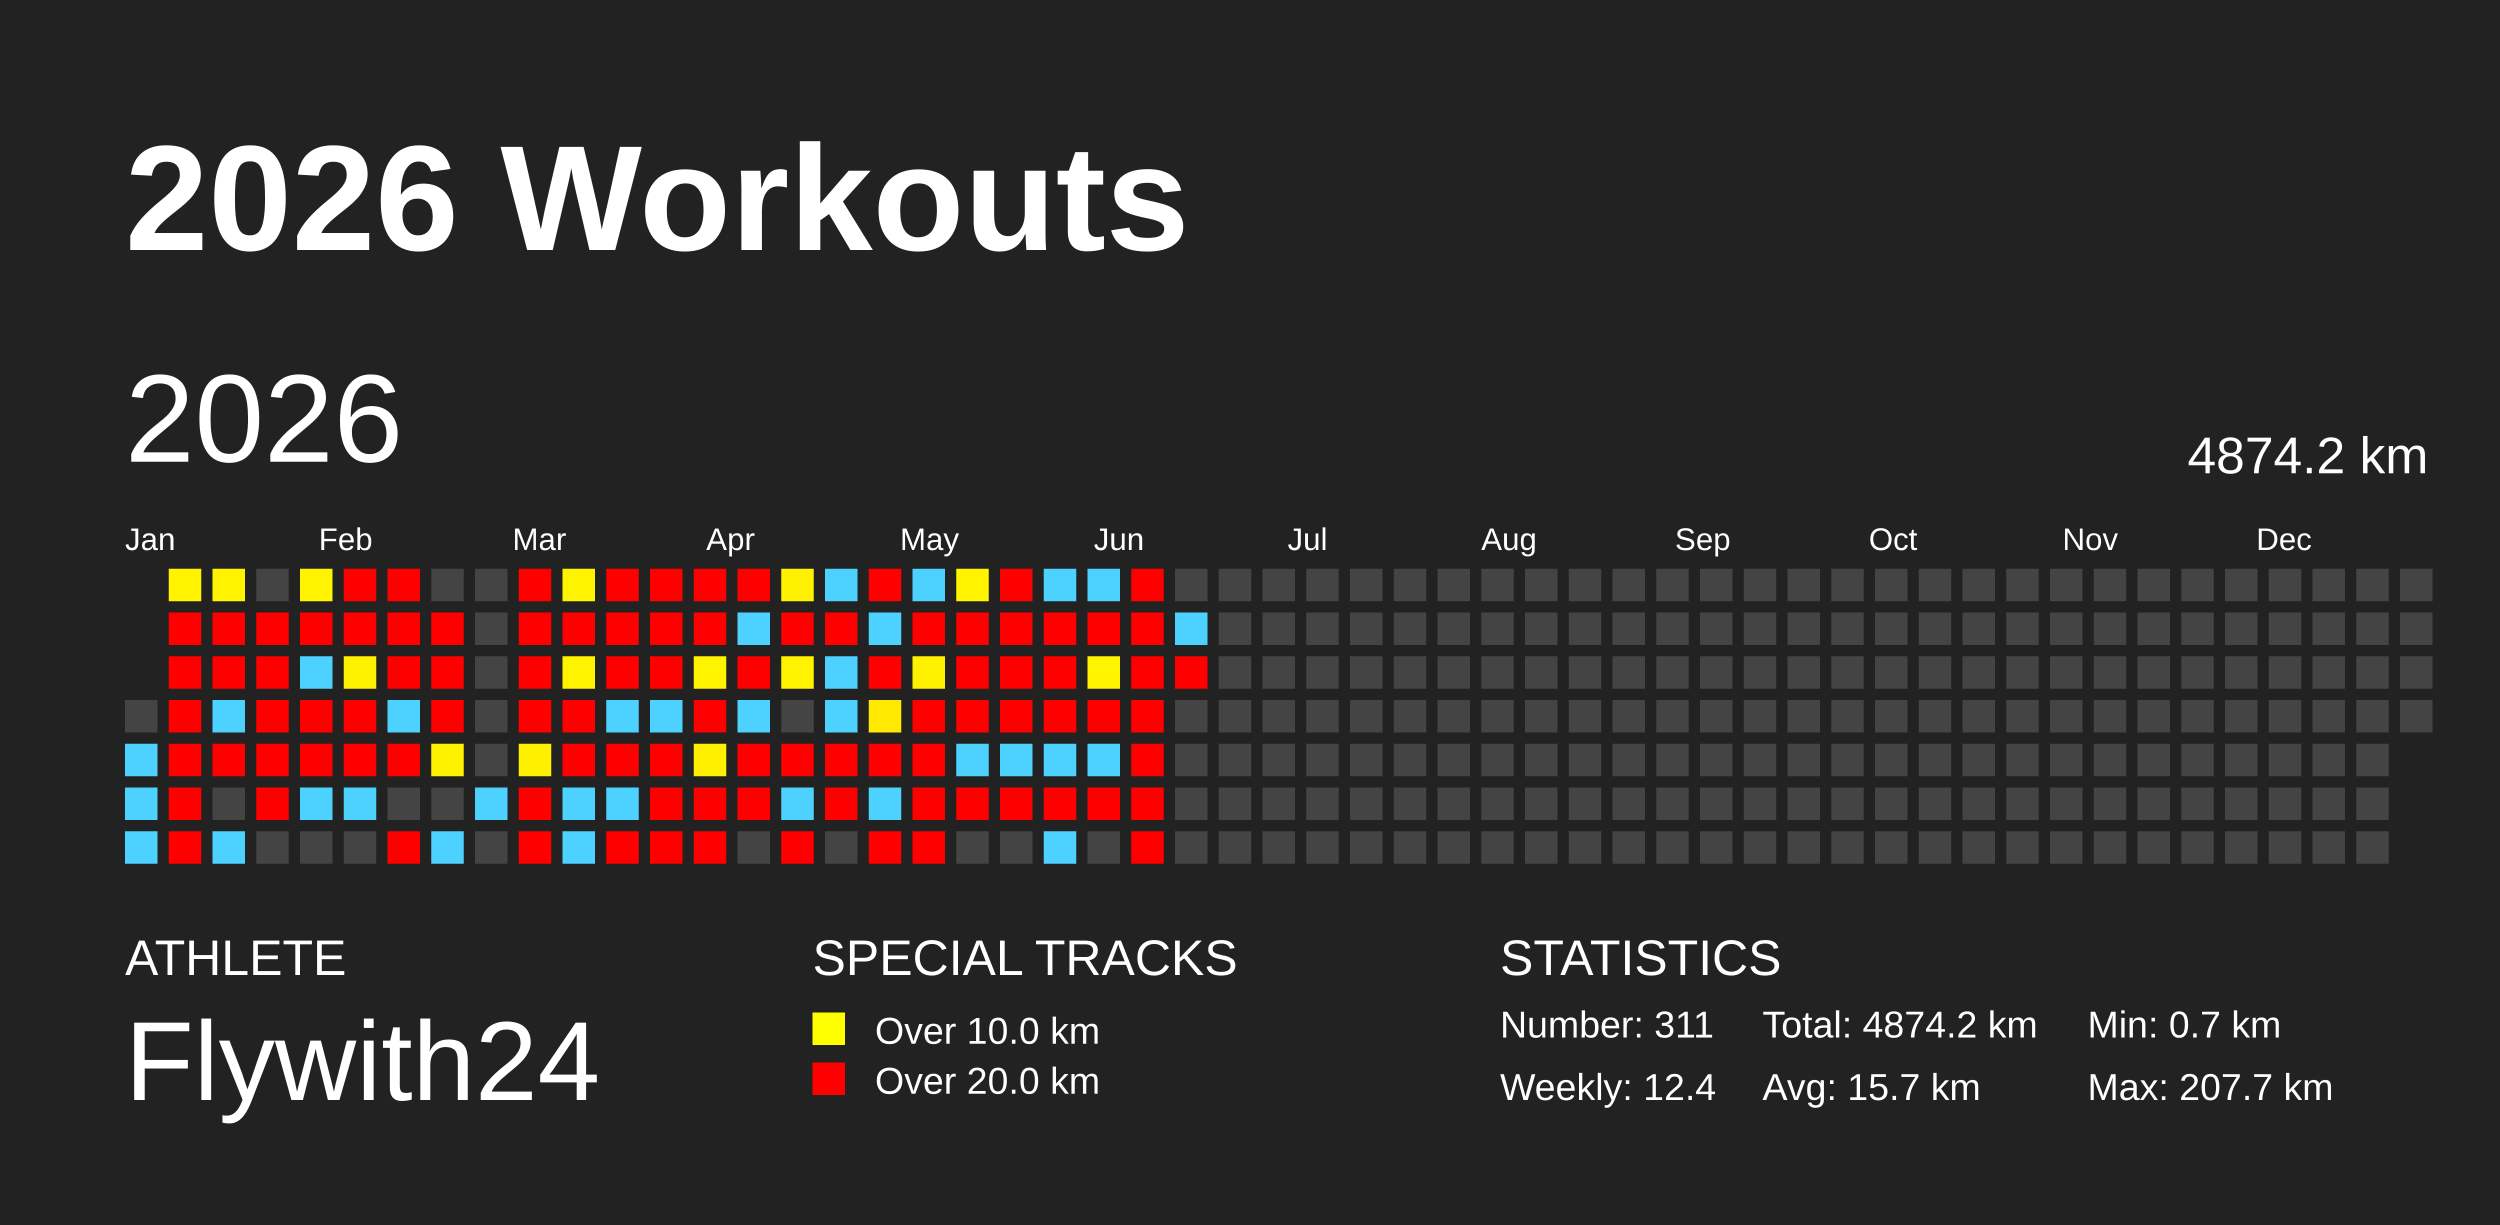
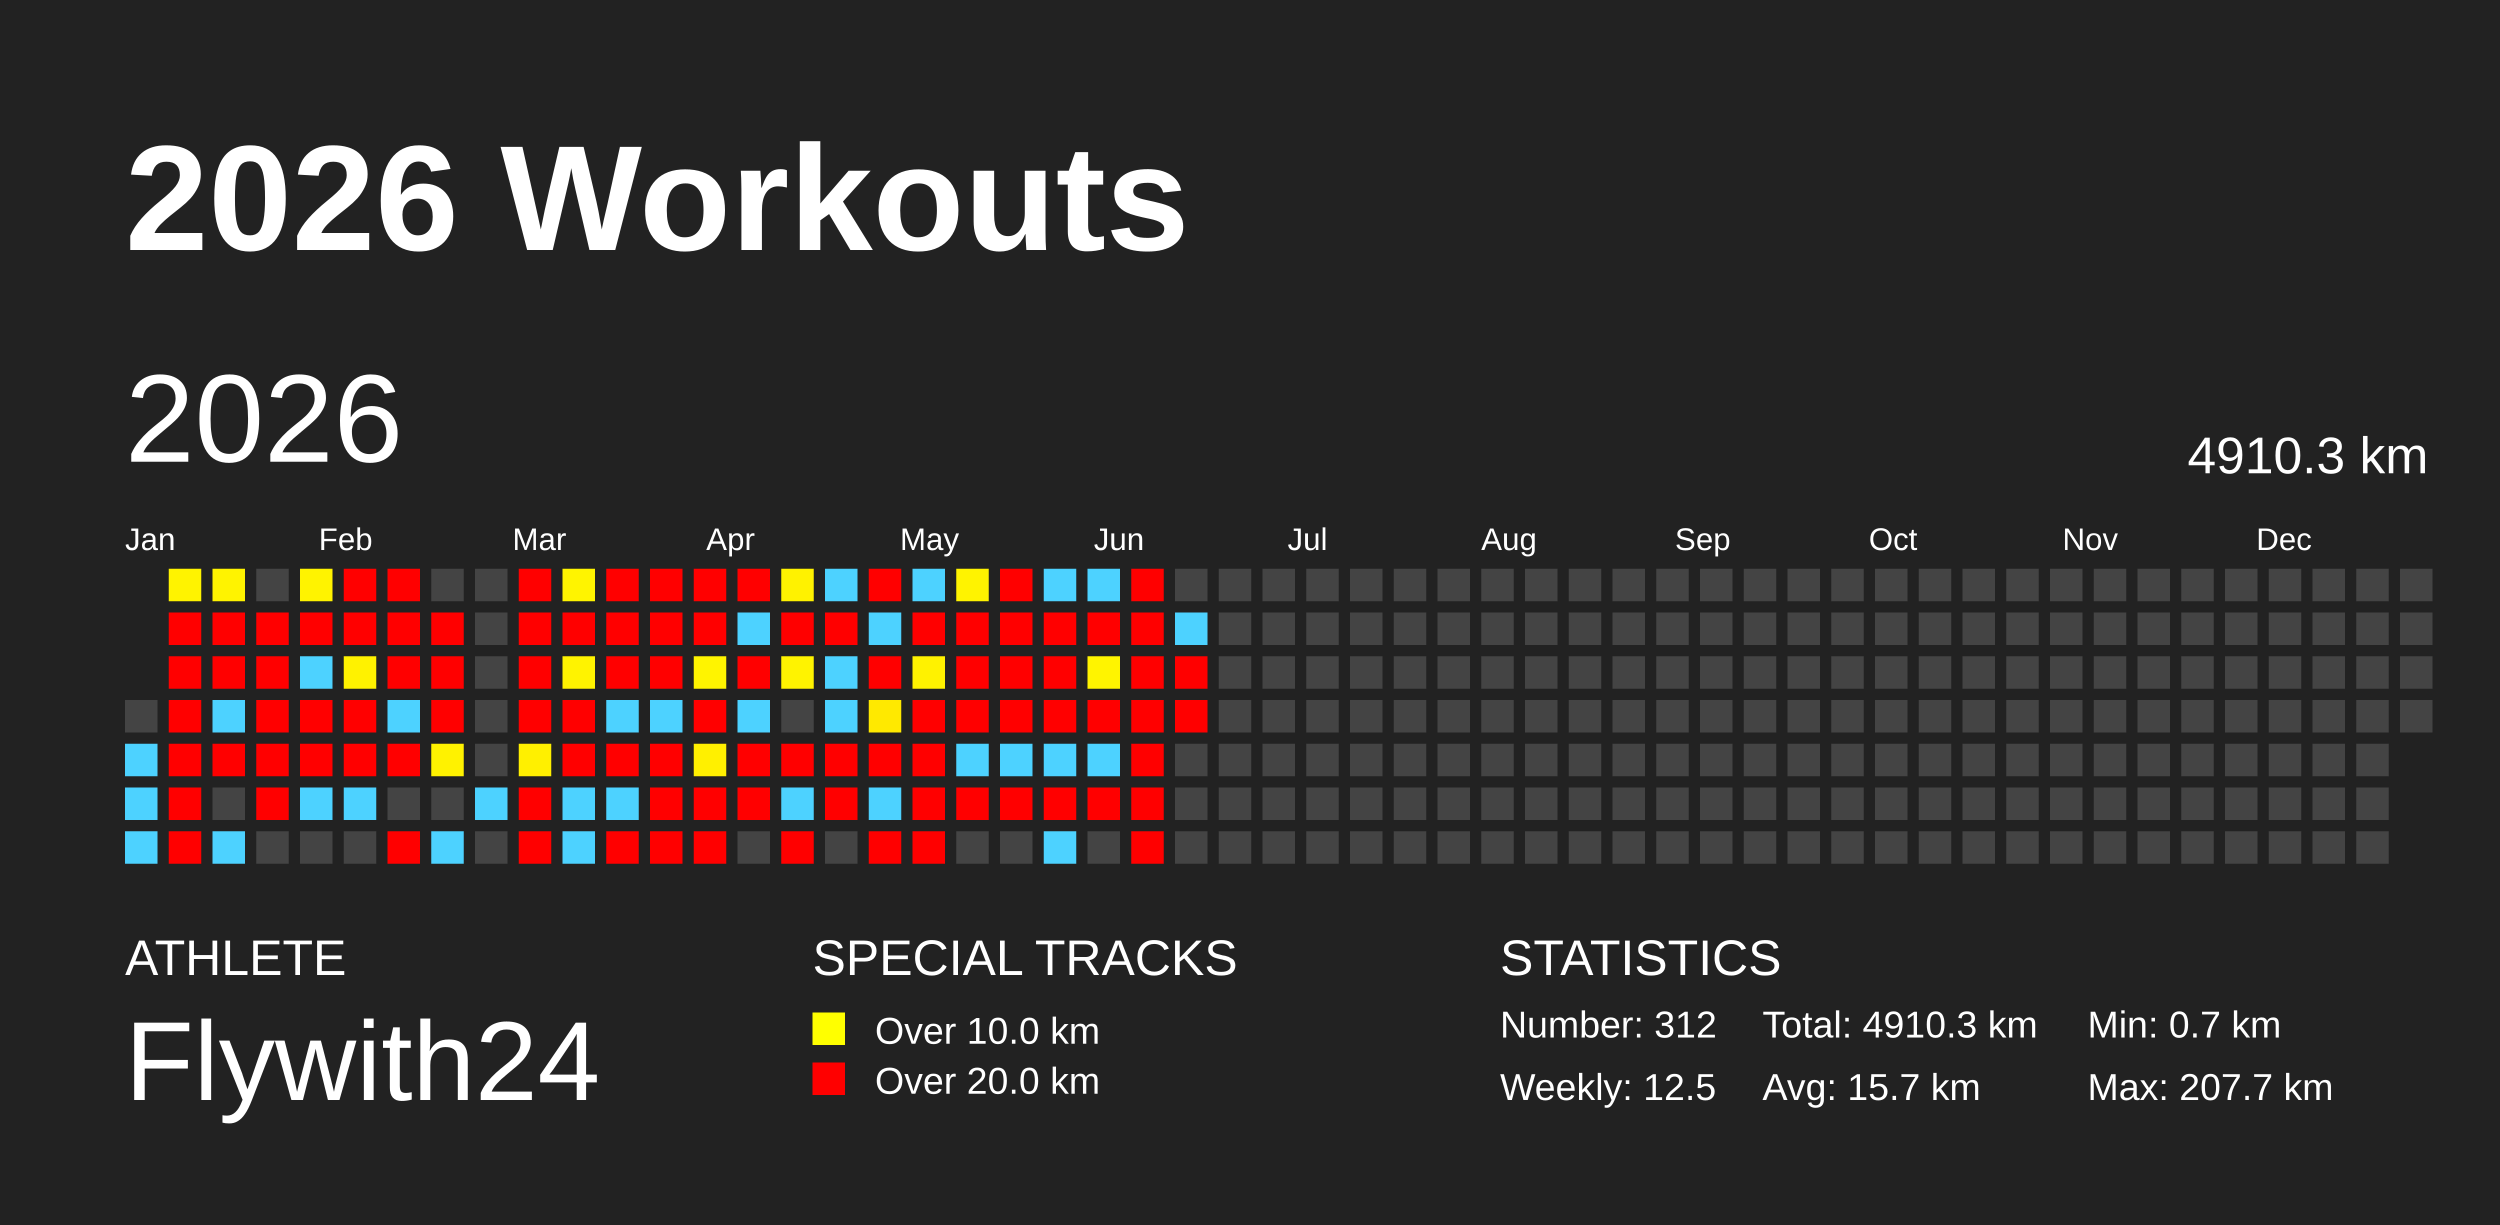
<svg xmlns="http://www.w3.org/2000/svg" baseProfile="full" height="98mm" version="1.1" viewBox="0,0,200,98" width="200mm">
  <defs />
  <rect fill="#222222" height="98" width="200" x="0" y="0" />
  <text fill="#FFFFFF" style="font-size:12px; font-family:Arial; font-weight:bold;" x="10" y="20">2026 Workouts</text>
  <text fill="#FFFFFF" style="font-size:4px; font-family:Arial" x="10" y="78">ATHLETE</text>
  <text fill="#FFFFFF" style="font-size:9px; font-family:Arial" x="10" y="88">Flywith24</text>
  <text fill="#FFFFFF" style="font-size:4px; font-family:Arial" x="65" y="78">SPECIAL TRACKS</text>
  <rect fill="yellow" height="2.6" width="2.6" x="65" y="81" />
  <text fill="#FFFFFF" style="font-size:3px; font-family:Arial" x="70" y="83.5">Over 10.0 km</text>
  <rect fill="red" height="2.6" width="2.6" x="65" y="85" />
  <text fill="#FFFFFF" style="font-size:3px; font-family:Arial" x="70" y="87.5">Over 20.0 km</text>
  <text fill="#FFFFFF" style="font-size:4px; font-family:Arial" x="120" y="78">STATISTICS</text>
-   <text fill="#FFFFFF" style="font-size:3px; font-family:Arial" x="120" y="83">Number: 311</text>
-   <text fill="#FFFFFF" style="font-size:3px; font-family:Arial" x="120" y="88">Weekly: 12.4</text>
-   <text fill="#FFFFFF" style="font-size:3px; font-family:Arial" x="141" y="83">Total: 4874.2 km</text>
+   <text fill="#FFFFFF" style="font-size:3px; font-family:Arial" x="120" y="83">Number: 312</text>
+   <text fill="#FFFFFF" style="font-size:3px; font-family:Arial" x="120" y="88">Weekly: 12.5</text>
+   <text fill="#FFFFFF" style="font-size:3px; font-family:Arial" x="141" y="83">Total: 4910.3 km</text>
  <text fill="#FFFFFF" style="font-size:3px; font-family:Arial" x="141" y="88">Avg: 15.7 km</text>
  <text fill="#FFFFFF" style="font-size:3px; font-family:Arial" x="167" y="83">Min: 0.7 km</text>
  <text fill="#FFFFFF" style="font-size:3px; font-family:Arial" x="167" y="88">Max: 207.7 km</text>
  <text dominant-baseline="hanging" fill="#FFFFFF" style="font-size:10.0px; font-family:Arial;" x="10" y="30">2026</text>
-   <text dominant-baseline="hanging" fill="#FFFFFF" style="font-size:4.125px; font-family:Arial;" x="175" y="35">4874.2 km</text>
+   <text dominant-baseline="hanging" fill="#FFFFFF" style="font-size:4.125px; font-family:Arial;" x="175" y="35">4910.3 km</text>
  <text fill="#FFFFFF" style="font-size:2.5px; font-family:Arial" x="10.0" y="44">Jan</text>
  <text fill="#FFFFFF" style="font-size:2.5px; font-family:Arial" x="25.5" y="44">Feb</text>
  <text fill="#FFFFFF" style="font-size:2.5px; font-family:Arial" x="41.0" y="44">Mar</text>
  <text fill="#FFFFFF" style="font-size:2.5px; font-family:Arial" x="56.5" y="44">Apr</text>
  <text fill="#FFFFFF" style="font-size:2.5px; font-family:Arial" x="72.0" y="44">May</text>
  <text fill="#FFFFFF" style="font-size:2.5px; font-family:Arial" x="87.5" y="44">Jun</text>
  <text fill="#FFFFFF" style="font-size:2.5px; font-family:Arial" x="103.0" y="44">Jul</text>
  <text fill="#FFFFFF" style="font-size:2.5px; font-family:Arial" x="118.5" y="44">Aug</text>
  <text fill="#FFFFFF" style="font-size:2.5px; font-family:Arial" x="134.0" y="44">Sep</text>
  <text fill="#FFFFFF" style="font-size:2.5px; font-family:Arial" x="149.5" y="44">Oct</text>
  <text fill="#FFFFFF" style="font-size:2.5px; font-family:Arial" x="165.0" y="44">Nov</text>
  <text fill="#FFFFFF" style="font-size:2.5px; font-family:Arial" x="180.5" y="44">Dec</text>
  <rect fill="#444444" height="2.6" width="2.6" x="10.0" y="56.0" />
  <rect fill="#4dd2ff" height="2.6" width="2.6" x="10.0" y="59.5" />
  <rect fill="#4dd2ff" height="2.6" width="2.6" x="10.0" y="63.0" />
  <rect fill="#4dd2ff" height="2.6" width="2.6" x="10.0" y="66.5" />
  <rect fill="#fff300" height="2.6" width="2.6" x="13.5" y="45.5" />
  <rect fill="red" height="2.6" width="2.6" x="13.5" y="49.0" />
  <rect fill="red" height="2.6" width="2.6" x="13.5" y="52.5" />
  <rect fill="red" height="2.6" width="2.6" x="13.5" y="56.0" />
  <rect fill="red" height="2.6" width="2.6" x="13.5" y="59.5" />
  <rect fill="red" height="2.6" width="2.6" x="13.5" y="63.0" />
  <rect fill="red" height="2.6" width="2.6" x="13.5" y="66.5" />
  <rect fill="#fff300" height="2.6" width="2.6" x="17.0" y="45.5" />
  <rect fill="red" height="2.6" width="2.6" x="17.0" y="49.0" />
  <rect fill="red" height="2.6" width="2.6" x="17.0" y="52.5" />
  <rect fill="#4dd2ff" height="2.6" width="2.6" x="17.0" y="56.0" />
  <rect fill="red" height="2.6" width="2.6" x="17.0" y="59.5" />
  <rect fill="#444444" height="2.6" width="2.6" x="17.0" y="63.0" />
  <rect fill="#4dd2ff" height="2.6" width="2.6" x="17.0" y="66.5" />
  <rect fill="#444444" height="2.6" width="2.6" x="20.5" y="45.5" />
  <rect fill="red" height="2.6" width="2.6" x="20.5" y="49.0" />
  <rect fill="red" height="2.6" width="2.6" x="20.5" y="52.5" />
  <rect fill="red" height="2.6" width="2.6" x="20.5" y="56.0" />
  <rect fill="red" height="2.6" width="2.6" x="20.5" y="59.5" />
  <rect fill="red" height="2.6" width="2.6" x="20.5" y="63.0" />
  <rect fill="#444444" height="2.6" width="2.6" x="20.5" y="66.5" />
  <rect fill="#fff300" height="2.6" width="2.6" x="24.0" y="45.5" />
  <rect fill="red" height="2.6" width="2.6" x="24.0" y="49.0" />
  <rect fill="#4dd2ff" height="2.6" width="2.6" x="24.0" y="52.5" />
  <rect fill="red" height="2.6" width="2.6" x="24.0" y="56.0" />
  <rect fill="red" height="2.6" width="2.6" x="24.0" y="59.5" />
  <rect fill="#4dd2ff" height="2.6" width="2.6" x="24.0" y="63.0" />
  <rect fill="#444444" height="2.6" width="2.6" x="24.0" y="66.5" />
  <rect fill="red" height="2.6" width="2.6" x="27.5" y="45.5" />
  <rect fill="red" height="2.6" width="2.6" x="27.5" y="49.0" />
  <rect fill="#fff200" height="2.6" width="2.6" x="27.5" y="52.5" />
  <rect fill="red" height="2.6" width="2.6" x="27.5" y="56.0" />
  <rect fill="red" height="2.6" width="2.6" x="27.5" y="59.5" />
  <rect fill="#4dd2ff" height="2.6" width="2.6" x="27.5" y="63.0" />
  <rect fill="#444444" height="2.6" width="2.6" x="27.5" y="66.5" />
  <rect fill="red" height="2.6" width="2.6" x="31.0" y="45.5" />
  <rect fill="red" height="2.6" width="2.6" x="31.0" y="49.0" />
  <rect fill="red" height="2.6" width="2.6" x="31.0" y="52.5" />
  <rect fill="#4dd2ff" height="2.6" width="2.6" x="31.0" y="56.0" />
  <rect fill="red" height="2.6" width="2.6" x="31.0" y="59.5" />
  <rect fill="#444444" height="2.6" width="2.6" x="31.0" y="63.0" />
  <rect fill="red" height="2.6" width="2.6" x="31.0" y="66.5" />
  <rect fill="#444444" height="2.6" width="2.6" x="34.5" y="45.5" />
  <rect fill="red" height="2.6" width="2.6" x="34.5" y="49.0" />
  <rect fill="red" height="2.6" width="2.6" x="34.5" y="52.5" />
  <rect fill="red" height="2.6" width="2.6" x="34.5" y="56.0" />
  <rect fill="#fff200" height="2.6" width="2.6" x="34.5" y="59.5" />
  <rect fill="#444444" height="2.6" width="2.6" x="34.5" y="63.0" />
  <rect fill="#4dd2ff" height="2.6" width="2.6" x="34.5" y="66.5" />
  <rect fill="#444444" height="2.6" width="2.6" x="38.0" y="45.5" />
  <rect fill="#444444" height="2.6" width="2.6" x="38.0" y="49.0" />
  <rect fill="#444444" height="2.6" width="2.6" x="38.0" y="52.5" />
  <rect fill="#444444" height="2.6" width="2.6" x="38.0" y="56.0" />
  <rect fill="#444444" height="2.6" width="2.6" x="38.0" y="59.5" />
  <rect fill="#4dd2ff" height="2.6" width="2.6" x="38.0" y="63.0" />
  <rect fill="#444444" height="2.6" width="2.6" x="38.0" y="66.5" />
  <rect fill="red" height="2.6" width="2.6" x="41.5" y="45.5" />
  <rect fill="red" height="2.6" width="2.6" x="41.5" y="49.0" />
  <rect fill="red" height="2.6" width="2.6" x="41.5" y="52.5" />
  <rect fill="red" height="2.6" width="2.6" x="41.5" y="56.0" />
  <rect fill="#fff000" height="2.6" width="2.6" x="41.5" y="59.5" />
  <rect fill="red" height="2.6" width="2.6" x="41.5" y="63.0" />
  <rect fill="red" height="2.6" width="2.6" x="41.5" y="66.5" />
  <rect fill="#fff400" height="2.6" width="2.6" x="45.0" y="45.5" />
  <rect fill="red" height="2.6" width="2.6" x="45.0" y="49.0" />
  <rect fill="#fff300" height="2.6" width="2.6" x="45.0" y="52.5" />
  <rect fill="red" height="2.6" width="2.6" x="45.0" y="56.0" />
  <rect fill="red" height="2.6" width="2.6" x="45.0" y="59.5" />
  <rect fill="#4dd2ff" height="2.6" width="2.6" x="45.0" y="63.0" />
  <rect fill="#4dd2ff" height="2.6" width="2.6" x="45.0" y="66.5" />
  <rect fill="red" height="2.6" width="2.6" x="48.5" y="45.5" />
  <rect fill="red" height="2.6" width="2.6" x="48.5" y="49.0" />
  <rect fill="red" height="2.6" width="2.6" x="48.5" y="52.5" />
  <rect fill="#4dd2ff" height="2.6" width="2.6" x="48.5" y="56.0" />
  <rect fill="red" height="2.6" width="2.6" x="48.5" y="59.5" />
  <rect fill="#4dd2ff" height="2.6" width="2.6" x="48.5" y="63.0" />
  <rect fill="red" height="2.6" width="2.6" x="48.5" y="66.5" />
  <rect fill="red" height="2.6" width="2.6" x="52.0" y="45.5" />
  <rect fill="red" height="2.6" width="2.6" x="52.0" y="49.0" />
  <rect fill="red" height="2.6" width="2.6" x="52.0" y="52.5" />
  <rect fill="#4dd2ff" height="2.6" width="2.6" x="52.0" y="56.0" />
  <rect fill="red" height="2.6" width="2.6" x="52.0" y="59.5" />
  <rect fill="red" height="2.6" width="2.6" x="52.0" y="63.0" />
  <rect fill="red" height="2.6" width="2.6" x="52.0" y="66.5" />
  <rect fill="red" height="2.6" width="2.6" x="55.5" y="45.5" />
  <rect fill="red" height="2.6" width="2.6" x="55.5" y="49.0" />
  <rect fill="#fff400" height="2.6" width="2.6" x="55.5" y="52.5" />
  <rect fill="red" height="2.6" width="2.6" x="55.5" y="56.0" />
  <rect fill="#fff000" height="2.6" width="2.6" x="55.5" y="59.5" />
  <rect fill="red" height="2.6" width="2.6" x="55.5" y="63.0" />
  <rect fill="red" height="2.6" width="2.6" x="55.5" y="66.5" />
  <rect fill="red" height="2.6" width="2.6" x="59.0" y="45.5" />
  <rect fill="#4dd2ff" height="2.6" width="2.6" x="59.0" y="49.0" />
  <rect fill="red" height="2.6" width="2.6" x="59.0" y="52.5" />
  <rect fill="#4dd2ff" height="2.6" width="2.6" x="59.0" y="56.0" />
  <rect fill="red" height="2.6" width="2.6" x="59.0" y="59.5" />
  <rect fill="red" height="2.6" width="2.6" x="59.0" y="63.0" />
  <rect fill="#444444" height="2.6" width="2.6" x="59.0" y="66.5" />
  <rect fill="#fff200" height="2.6" width="2.6" x="62.5" y="45.5" />
  <rect fill="red" height="2.6" width="2.6" x="62.5" y="49.0" />
  <rect fill="#fff300" height="2.6" width="2.6" x="62.5" y="52.5" />
  <rect fill="#444444" height="2.6" width="2.6" x="62.5" y="56.0" />
  <rect fill="red" height="2.6" width="2.6" x="62.5" y="59.5" />
  <rect fill="#4dd2ff" height="2.6" width="2.6" x="62.5" y="63.0" />
  <rect fill="red" height="2.6" width="2.6" x="62.5" y="66.5" />
  <rect fill="#4dd2ff" height="2.6" width="2.6" x="66.0" y="45.5" />
  <rect fill="red" height="2.6" width="2.6" x="66.0" y="49.0" />
  <rect fill="#4dd2ff" height="2.6" width="2.6" x="66.0" y="52.5" />
  <rect fill="#4dd2ff" height="2.6" width="2.6" x="66.0" y="56.0" />
  <rect fill="red" height="2.6" width="2.6" x="66.0" y="59.5" />
  <rect fill="red" height="2.6" width="2.6" x="66.0" y="63.0" />
  <rect fill="#444444" height="2.6" width="2.6" x="66.0" y="66.5" />
  <rect fill="red" height="2.6" width="2.6" x="69.5" y="45.5" />
  <rect fill="#4dd2ff" height="2.6" width="2.6" x="69.5" y="49.0" />
  <rect fill="red" height="2.6" width="2.6" x="69.5" y="52.5" />
  <rect fill="#ffe900" height="2.6" width="2.6" x="69.5" y="56.0" />
  <rect fill="red" height="2.6" width="2.6" x="69.5" y="59.5" />
  <rect fill="#4dd2ff" height="2.6" width="2.6" x="69.5" y="63.0" />
  <rect fill="red" height="2.6" width="2.6" x="69.5" y="66.5" />
  <rect fill="#4dd2ff" height="2.6" width="2.6" x="73.0" y="45.5" />
  <rect fill="red" height="2.6" width="2.6" x="73.0" y="49.0" />
  <rect fill="#fff200" height="2.6" width="2.6" x="73.0" y="52.5" />
  <rect fill="red" height="2.6" width="2.6" x="73.0" y="56.0" />
  <rect fill="red" height="2.6" width="2.6" x="73.0" y="59.5" />
  <rect fill="red" height="2.6" width="2.6" x="73.0" y="63.0" />
  <rect fill="red" height="2.6" width="2.6" x="73.0" y="66.5" />
  <rect fill="#fff300" height="2.6" width="2.6" x="76.5" y="45.5" />
  <rect fill="red" height="2.6" width="2.6" x="76.5" y="49.0" />
  <rect fill="red" height="2.6" width="2.6" x="76.5" y="52.5" />
  <rect fill="red" height="2.6" width="2.6" x="76.5" y="56.0" />
  <rect fill="#4dd2ff" height="2.6" width="2.6" x="76.5" y="59.5" />
  <rect fill="red" height="2.6" width="2.6" x="76.5" y="63.0" />
  <rect fill="#444444" height="2.6" width="2.6" x="76.5" y="66.5" />
  <rect fill="red" height="2.6" width="2.6" x="80.0" y="45.5" />
  <rect fill="red" height="2.6" width="2.6" x="80.0" y="49.0" />
  <rect fill="red" height="2.6" width="2.6" x="80.0" y="52.5" />
  <rect fill="red" height="2.6" width="2.6" x="80.0" y="56.0" />
  <rect fill="#4dd2ff" height="2.6" width="2.6" x="80.0" y="59.5" />
  <rect fill="red" height="2.6" width="2.6" x="80.0" y="63.0" />
  <rect fill="#444444" height="2.6" width="2.6" x="80.0" y="66.5" />
  <rect fill="#4dd2ff" height="2.6" width="2.6" x="83.5" y="45.5" />
  <rect fill="red" height="2.6" width="2.6" x="83.5" y="49.0" />
  <rect fill="red" height="2.6" width="2.6" x="83.5" y="52.5" />
  <rect fill="red" height="2.6" width="2.6" x="83.5" y="56.0" />
  <rect fill="#4dd2ff" height="2.6" width="2.6" x="83.5" y="59.5" />
  <rect fill="red" height="2.6" width="2.6" x="83.5" y="63.0" />
  <rect fill="#4dd2ff" height="2.6" width="2.6" x="83.5" y="66.5" />
  <rect fill="#4dd2ff" height="2.6" width="2.6" x="87.0" y="45.5" />
  <rect fill="red" height="2.6" width="2.6" x="87.0" y="49.0" />
  <rect fill="#fff400" height="2.6" width="2.6" x="87.0" y="52.5" />
  <rect fill="red" height="2.6" width="2.6" x="87.0" y="56.0" />
  <rect fill="#4dd2ff" height="2.6" width="2.6" x="87.0" y="59.5" />
  <rect fill="red" height="2.6" width="2.6" x="87.0" y="63.0" />
  <rect fill="#444444" height="2.6" width="2.6" x="87.0" y="66.5" />
  <rect fill="red" height="2.6" width="2.6" x="90.5" y="45.5" />
  <rect fill="red" height="2.6" width="2.6" x="90.5" y="49.0" />
  <rect fill="red" height="2.6" width="2.6" x="90.5" y="52.5" />
  <rect fill="red" height="2.6" width="2.6" x="90.5" y="56.0" />
  <rect fill="red" height="2.6" width="2.6" x="90.5" y="59.5" />
  <rect fill="red" height="2.6" width="2.6" x="90.5" y="63.0" />
  <rect fill="red" height="2.6" width="2.6" x="90.5" y="66.5" />
  <rect fill="#444444" height="2.6" width="2.6" x="94.0" y="45.5" />
  <rect fill="#4dd2ff" height="2.6" width="2.6" x="94.0" y="49.0" />
  <rect fill="red" height="2.6" width="2.6" x="94.0" y="52.5" />
-   <rect fill="#444444" height="2.6" width="2.6" x="94.0" y="56.0" />
+   <rect fill="red" height="2.6" width="2.6" x="94.0" y="56.0" />
  <rect fill="#444444" height="2.6" width="2.6" x="94.0" y="59.5" />
  <rect fill="#444444" height="2.6" width="2.6" x="94.0" y="63.0" />
  <rect fill="#444444" height="2.6" width="2.6" x="94.0" y="66.5" />
  <rect fill="#444444" height="2.6" width="2.6" x="97.5" y="45.5" />
  <rect fill="#444444" height="2.6" width="2.6" x="97.5" y="49.0" />
  <rect fill="#444444" height="2.6" width="2.6" x="97.5" y="52.5" />
  <rect fill="#444444" height="2.6" width="2.6" x="97.5" y="56.0" />
  <rect fill="#444444" height="2.6" width="2.6" x="97.5" y="59.5" />
  <rect fill="#444444" height="2.6" width="2.6" x="97.5" y="63.0" />
  <rect fill="#444444" height="2.6" width="2.6" x="97.5" y="66.5" />
  <rect fill="#444444" height="2.6" width="2.6" x="101.0" y="45.5" />
  <rect fill="#444444" height="2.6" width="2.6" x="101.0" y="49.0" />
  <rect fill="#444444" height="2.6" width="2.6" x="101.0" y="52.5" />
  <rect fill="#444444" height="2.6" width="2.6" x="101.0" y="56.0" />
  <rect fill="#444444" height="2.6" width="2.6" x="101.0" y="59.5" />
  <rect fill="#444444" height="2.6" width="2.6" x="101.0" y="63.0" />
  <rect fill="#444444" height="2.6" width="2.6" x="101.0" y="66.5" />
  <rect fill="#444444" height="2.6" width="2.6" x="104.5" y="45.5" />
  <rect fill="#444444" height="2.6" width="2.6" x="104.5" y="49.0" />
  <rect fill="#444444" height="2.6" width="2.6" x="104.5" y="52.5" />
  <rect fill="#444444" height="2.6" width="2.6" x="104.5" y="56.0" />
  <rect fill="#444444" height="2.6" width="2.6" x="104.5" y="59.5" />
  <rect fill="#444444" height="2.6" width="2.6" x="104.5" y="63.0" />
  <rect fill="#444444" height="2.6" width="2.6" x="104.5" y="66.5" />
  <rect fill="#444444" height="2.6" width="2.6" x="108.0" y="45.5" />
  <rect fill="#444444" height="2.6" width="2.6" x="108.0" y="49.0" />
  <rect fill="#444444" height="2.6" width="2.6" x="108.0" y="52.5" />
  <rect fill="#444444" height="2.6" width="2.6" x="108.0" y="56.0" />
  <rect fill="#444444" height="2.6" width="2.6" x="108.0" y="59.5" />
  <rect fill="#444444" height="2.6" width="2.6" x="108.0" y="63.0" />
  <rect fill="#444444" height="2.6" width="2.6" x="108.0" y="66.5" />
  <rect fill="#444444" height="2.6" width="2.6" x="111.5" y="45.5" />
  <rect fill="#444444" height="2.6" width="2.6" x="111.5" y="49.0" />
  <rect fill="#444444" height="2.6" width="2.6" x="111.5" y="52.5" />
  <rect fill="#444444" height="2.6" width="2.6" x="111.5" y="56.0" />
  <rect fill="#444444" height="2.6" width="2.6" x="111.5" y="59.5" />
  <rect fill="#444444" height="2.6" width="2.6" x="111.5" y="63.0" />
  <rect fill="#444444" height="2.6" width="2.6" x="111.5" y="66.5" />
  <rect fill="#444444" height="2.6" width="2.6" x="115.0" y="45.5" />
  <rect fill="#444444" height="2.6" width="2.6" x="115.0" y="49.0" />
  <rect fill="#444444" height="2.6" width="2.6" x="115.0" y="52.5" />
  <rect fill="#444444" height="2.6" width="2.6" x="115.0" y="56.0" />
  <rect fill="#444444" height="2.6" width="2.6" x="115.0" y="59.5" />
  <rect fill="#444444" height="2.6" width="2.6" x="115.0" y="63.0" />
  <rect fill="#444444" height="2.6" width="2.6" x="115.0" y="66.5" />
  <rect fill="#444444" height="2.6" width="2.6" x="118.5" y="45.5" />
  <rect fill="#444444" height="2.6" width="2.6" x="118.5" y="49.0" />
  <rect fill="#444444" height="2.6" width="2.6" x="118.5" y="52.5" />
  <rect fill="#444444" height="2.6" width="2.6" x="118.5" y="56.0" />
  <rect fill="#444444" height="2.6" width="2.6" x="118.5" y="59.5" />
  <rect fill="#444444" height="2.6" width="2.6" x="118.5" y="63.0" />
  <rect fill="#444444" height="2.6" width="2.6" x="118.5" y="66.5" />
  <rect fill="#444444" height="2.6" width="2.6" x="122.0" y="45.5" />
  <rect fill="#444444" height="2.6" width="2.6" x="122.0" y="49.0" />
  <rect fill="#444444" height="2.6" width="2.6" x="122.0" y="52.5" />
  <rect fill="#444444" height="2.6" width="2.6" x="122.0" y="56.0" />
  <rect fill="#444444" height="2.6" width="2.6" x="122.0" y="59.5" />
  <rect fill="#444444" height="2.6" width="2.6" x="122.0" y="63.0" />
  <rect fill="#444444" height="2.6" width="2.6" x="122.0" y="66.5" />
  <rect fill="#444444" height="2.6" width="2.6" x="125.5" y="45.5" />
  <rect fill="#444444" height="2.6" width="2.6" x="125.5" y="49.0" />
  <rect fill="#444444" height="2.6" width="2.6" x="125.5" y="52.5" />
  <rect fill="#444444" height="2.6" width="2.6" x="125.5" y="56.0" />
  <rect fill="#444444" height="2.6" width="2.6" x="125.5" y="59.5" />
  <rect fill="#444444" height="2.6" width="2.6" x="125.5" y="63.0" />
  <rect fill="#444444" height="2.6" width="2.6" x="125.5" y="66.5" />
  <rect fill="#444444" height="2.6" width="2.6" x="129.0" y="45.5" />
  <rect fill="#444444" height="2.6" width="2.6" x="129.0" y="49.0" />
  <rect fill="#444444" height="2.6" width="2.6" x="129.0" y="52.5" />
  <rect fill="#444444" height="2.6" width="2.6" x="129.0" y="56.0" />
  <rect fill="#444444" height="2.6" width="2.6" x="129.0" y="59.5" />
  <rect fill="#444444" height="2.6" width="2.6" x="129.0" y="63.0" />
  <rect fill="#444444" height="2.6" width="2.6" x="129.0" y="66.5" />
  <rect fill="#444444" height="2.6" width="2.6" x="132.5" y="45.5" />
  <rect fill="#444444" height="2.6" width="2.6" x="132.5" y="49.0" />
  <rect fill="#444444" height="2.6" width="2.6" x="132.5" y="52.5" />
  <rect fill="#444444" height="2.6" width="2.6" x="132.5" y="56.0" />
  <rect fill="#444444" height="2.6" width="2.6" x="132.5" y="59.5" />
  <rect fill="#444444" height="2.6" width="2.6" x="132.5" y="63.0" />
  <rect fill="#444444" height="2.6" width="2.6" x="132.5" y="66.5" />
  <rect fill="#444444" height="2.6" width="2.6" x="136.0" y="45.5" />
  <rect fill="#444444" height="2.6" width="2.6" x="136.0" y="49.0" />
  <rect fill="#444444" height="2.6" width="2.6" x="136.0" y="52.5" />
  <rect fill="#444444" height="2.6" width="2.6" x="136.0" y="56.0" />
  <rect fill="#444444" height="2.6" width="2.6" x="136.0" y="59.5" />
  <rect fill="#444444" height="2.6" width="2.6" x="136.0" y="63.0" />
  <rect fill="#444444" height="2.6" width="2.6" x="136.0" y="66.5" />
  <rect fill="#444444" height="2.6" width="2.6" x="139.5" y="45.5" />
  <rect fill="#444444" height="2.6" width="2.6" x="139.5" y="49.0" />
  <rect fill="#444444" height="2.6" width="2.6" x="139.5" y="52.5" />
  <rect fill="#444444" height="2.6" width="2.6" x="139.5" y="56.0" />
  <rect fill="#444444" height="2.6" width="2.6" x="139.5" y="59.5" />
  <rect fill="#444444" height="2.6" width="2.6" x="139.5" y="63.0" />
  <rect fill="#444444" height="2.6" width="2.6" x="139.5" y="66.5" />
  <rect fill="#444444" height="2.6" width="2.6" x="143.0" y="45.5" />
  <rect fill="#444444" height="2.6" width="2.6" x="143.0" y="49.0" />
  <rect fill="#444444" height="2.6" width="2.6" x="143.0" y="52.5" />
  <rect fill="#444444" height="2.6" width="2.6" x="143.0" y="56.0" />
  <rect fill="#444444" height="2.6" width="2.6" x="143.0" y="59.5" />
  <rect fill="#444444" height="2.6" width="2.6" x="143.0" y="63.0" />
  <rect fill="#444444" height="2.6" width="2.6" x="143.0" y="66.5" />
  <rect fill="#444444" height="2.6" width="2.6" x="146.5" y="45.5" />
  <rect fill="#444444" height="2.6" width="2.6" x="146.5" y="49.0" />
  <rect fill="#444444" height="2.6" width="2.6" x="146.5" y="52.5" />
  <rect fill="#444444" height="2.6" width="2.6" x="146.5" y="56.0" />
  <rect fill="#444444" height="2.6" width="2.6" x="146.5" y="59.5" />
  <rect fill="#444444" height="2.6" width="2.6" x="146.5" y="63.0" />
  <rect fill="#444444" height="2.6" width="2.6" x="146.5" y="66.5" />
  <rect fill="#444444" height="2.6" width="2.6" x="150.0" y="45.5" />
  <rect fill="#444444" height="2.6" width="2.6" x="150.0" y="49.0" />
  <rect fill="#444444" height="2.6" width="2.6" x="150.0" y="52.5" />
  <rect fill="#444444" height="2.6" width="2.6" x="150.0" y="56.0" />
  <rect fill="#444444" height="2.6" width="2.6" x="150.0" y="59.5" />
  <rect fill="#444444" height="2.6" width="2.6" x="150.0" y="63.0" />
  <rect fill="#444444" height="2.6" width="2.6" x="150.0" y="66.5" />
  <rect fill="#444444" height="2.6" width="2.6" x="153.5" y="45.5" />
  <rect fill="#444444" height="2.6" width="2.6" x="153.5" y="49.0" />
  <rect fill="#444444" height="2.6" width="2.6" x="153.5" y="52.5" />
  <rect fill="#444444" height="2.6" width="2.6" x="153.5" y="56.0" />
  <rect fill="#444444" height="2.6" width="2.6" x="153.5" y="59.5" />
  <rect fill="#444444" height="2.6" width="2.6" x="153.5" y="63.0" />
  <rect fill="#444444" height="2.6" width="2.6" x="153.5" y="66.5" />
  <rect fill="#444444" height="2.6" width="2.6" x="157.0" y="45.5" />
  <rect fill="#444444" height="2.6" width="2.6" x="157.0" y="49.0" />
  <rect fill="#444444" height="2.6" width="2.6" x="157.0" y="52.5" />
  <rect fill="#444444" height="2.6" width="2.6" x="157.0" y="56.0" />
  <rect fill="#444444" height="2.6" width="2.6" x="157.0" y="59.5" />
  <rect fill="#444444" height="2.6" width="2.6" x="157.0" y="63.0" />
  <rect fill="#444444" height="2.6" width="2.6" x="157.0" y="66.5" />
  <rect fill="#444444" height="2.6" width="2.6" x="160.5" y="45.5" />
  <rect fill="#444444" height="2.6" width="2.6" x="160.5" y="49.0" />
  <rect fill="#444444" height="2.6" width="2.6" x="160.5" y="52.5" />
  <rect fill="#444444" height="2.6" width="2.6" x="160.5" y="56.0" />
  <rect fill="#444444" height="2.6" width="2.6" x="160.5" y="59.5" />
  <rect fill="#444444" height="2.6" width="2.6" x="160.5" y="63.0" />
  <rect fill="#444444" height="2.6" width="2.6" x="160.5" y="66.5" />
  <rect fill="#444444" height="2.6" width="2.6" x="164.0" y="45.5" />
  <rect fill="#444444" height="2.6" width="2.6" x="164.0" y="49.0" />
  <rect fill="#444444" height="2.6" width="2.6" x="164.0" y="52.5" />
  <rect fill="#444444" height="2.6" width="2.6" x="164.0" y="56.0" />
  <rect fill="#444444" height="2.6" width="2.6" x="164.0" y="59.5" />
  <rect fill="#444444" height="2.6" width="2.6" x="164.0" y="63.0" />
  <rect fill="#444444" height="2.6" width="2.6" x="164.0" y="66.5" />
  <rect fill="#444444" height="2.6" width="2.6" x="167.5" y="45.5" />
  <rect fill="#444444" height="2.6" width="2.6" x="167.5" y="49.0" />
  <rect fill="#444444" height="2.6" width="2.6" x="167.5" y="52.5" />
  <rect fill="#444444" height="2.6" width="2.6" x="167.5" y="56.0" />
  <rect fill="#444444" height="2.6" width="2.6" x="167.5" y="59.5" />
  <rect fill="#444444" height="2.6" width="2.6" x="167.5" y="63.0" />
  <rect fill="#444444" height="2.6" width="2.6" x="167.5" y="66.5" />
  <rect fill="#444444" height="2.6" width="2.6" x="171.0" y="45.5" />
  <rect fill="#444444" height="2.6" width="2.6" x="171.0" y="49.0" />
  <rect fill="#444444" height="2.6" width="2.6" x="171.0" y="52.5" />
  <rect fill="#444444" height="2.6" width="2.6" x="171.0" y="56.0" />
  <rect fill="#444444" height="2.6" width="2.6" x="171.0" y="59.5" />
  <rect fill="#444444" height="2.6" width="2.6" x="171.0" y="63.0" />
  <rect fill="#444444" height="2.6" width="2.6" x="171.0" y="66.5" />
  <rect fill="#444444" height="2.6" width="2.6" x="174.5" y="45.5" />
  <rect fill="#444444" height="2.6" width="2.6" x="174.5" y="49.0" />
  <rect fill="#444444" height="2.6" width="2.6" x="174.5" y="52.5" />
  <rect fill="#444444" height="2.6" width="2.6" x="174.5" y="56.0" />
  <rect fill="#444444" height="2.6" width="2.6" x="174.5" y="59.5" />
  <rect fill="#444444" height="2.6" width="2.6" x="174.5" y="63.0" />
  <rect fill="#444444" height="2.6" width="2.6" x="174.5" y="66.5" />
  <rect fill="#444444" height="2.6" width="2.6" x="178.0" y="45.5" />
  <rect fill="#444444" height="2.6" width="2.6" x="178.0" y="49.0" />
  <rect fill="#444444" height="2.6" width="2.6" x="178.0" y="52.5" />
  <rect fill="#444444" height="2.6" width="2.6" x="178.0" y="56.0" />
  <rect fill="#444444" height="2.6" width="2.6" x="178.0" y="59.5" />
  <rect fill="#444444" height="2.6" width="2.6" x="178.0" y="63.0" />
  <rect fill="#444444" height="2.6" width="2.6" x="178.0" y="66.5" />
  <rect fill="#444444" height="2.6" width="2.6" x="181.5" y="45.5" />
  <rect fill="#444444" height="2.6" width="2.6" x="181.5" y="49.0" />
  <rect fill="#444444" height="2.6" width="2.6" x="181.5" y="52.5" />
  <rect fill="#444444" height="2.6" width="2.6" x="181.5" y="56.0" />
  <rect fill="#444444" height="2.6" width="2.6" x="181.5" y="59.5" />
  <rect fill="#444444" height="2.6" width="2.6" x="181.5" y="63.0" />
  <rect fill="#444444" height="2.6" width="2.6" x="181.5" y="66.5" />
  <rect fill="#444444" height="2.6" width="2.6" x="185.0" y="45.5" />
  <rect fill="#444444" height="2.6" width="2.6" x="185.0" y="49.0" />
  <rect fill="#444444" height="2.6" width="2.6" x="185.0" y="52.5" />
  <rect fill="#444444" height="2.6" width="2.6" x="185.0" y="56.0" />
  <rect fill="#444444" height="2.6" width="2.6" x="185.0" y="59.5" />
  <rect fill="#444444" height="2.6" width="2.6" x="185.0" y="63.0" />
  <rect fill="#444444" height="2.6" width="2.6" x="185.0" y="66.5" />
  <rect fill="#444444" height="2.6" width="2.6" x="188.5" y="45.5" />
  <rect fill="#444444" height="2.6" width="2.6" x="188.5" y="49.0" />
  <rect fill="#444444" height="2.6" width="2.6" x="188.5" y="52.5" />
  <rect fill="#444444" height="2.6" width="2.6" x="188.5" y="56.0" />
  <rect fill="#444444" height="2.6" width="2.6" x="188.5" y="59.5" />
  <rect fill="#444444" height="2.6" width="2.6" x="188.5" y="63.0" />
  <rect fill="#444444" height="2.6" width="2.6" x="188.5" y="66.5" />
  <rect fill="#444444" height="2.6" width="2.6" x="192.0" y="45.5" />
  <rect fill="#444444" height="2.6" width="2.6" x="192.0" y="49.0" />
  <rect fill="#444444" height="2.6" width="2.6" x="192.0" y="52.5" />
  <rect fill="#444444" height="2.6" width="2.6" x="192.0" y="56.0" />
</svg>
